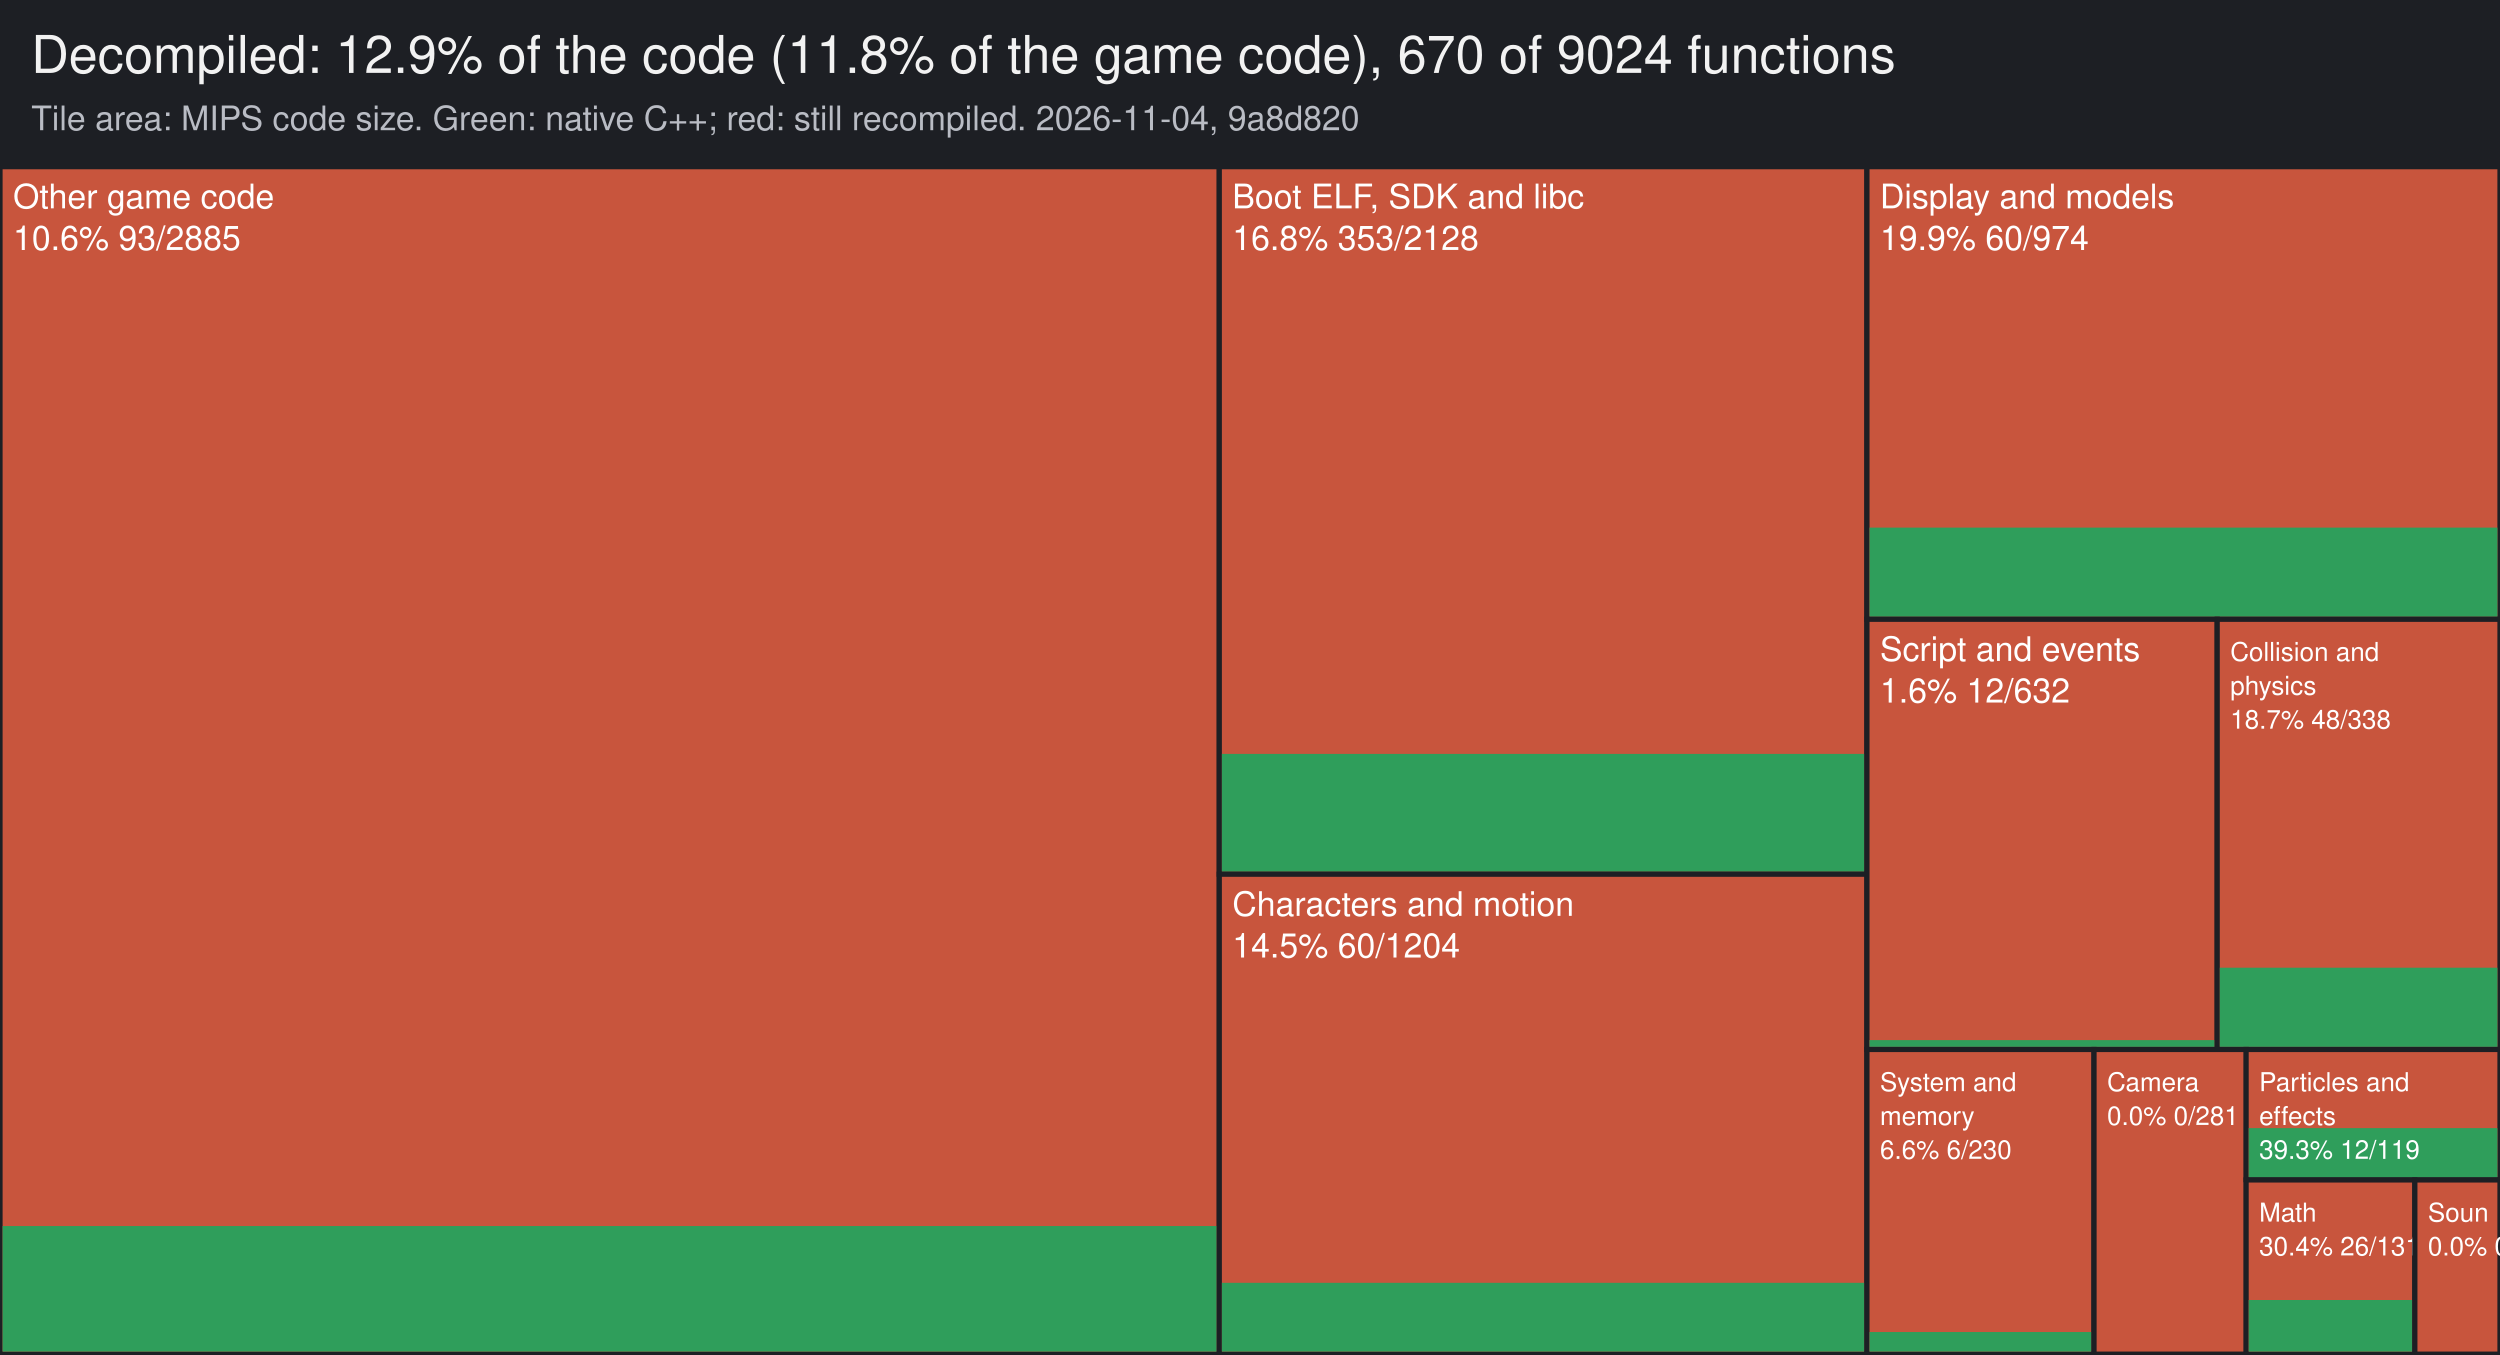
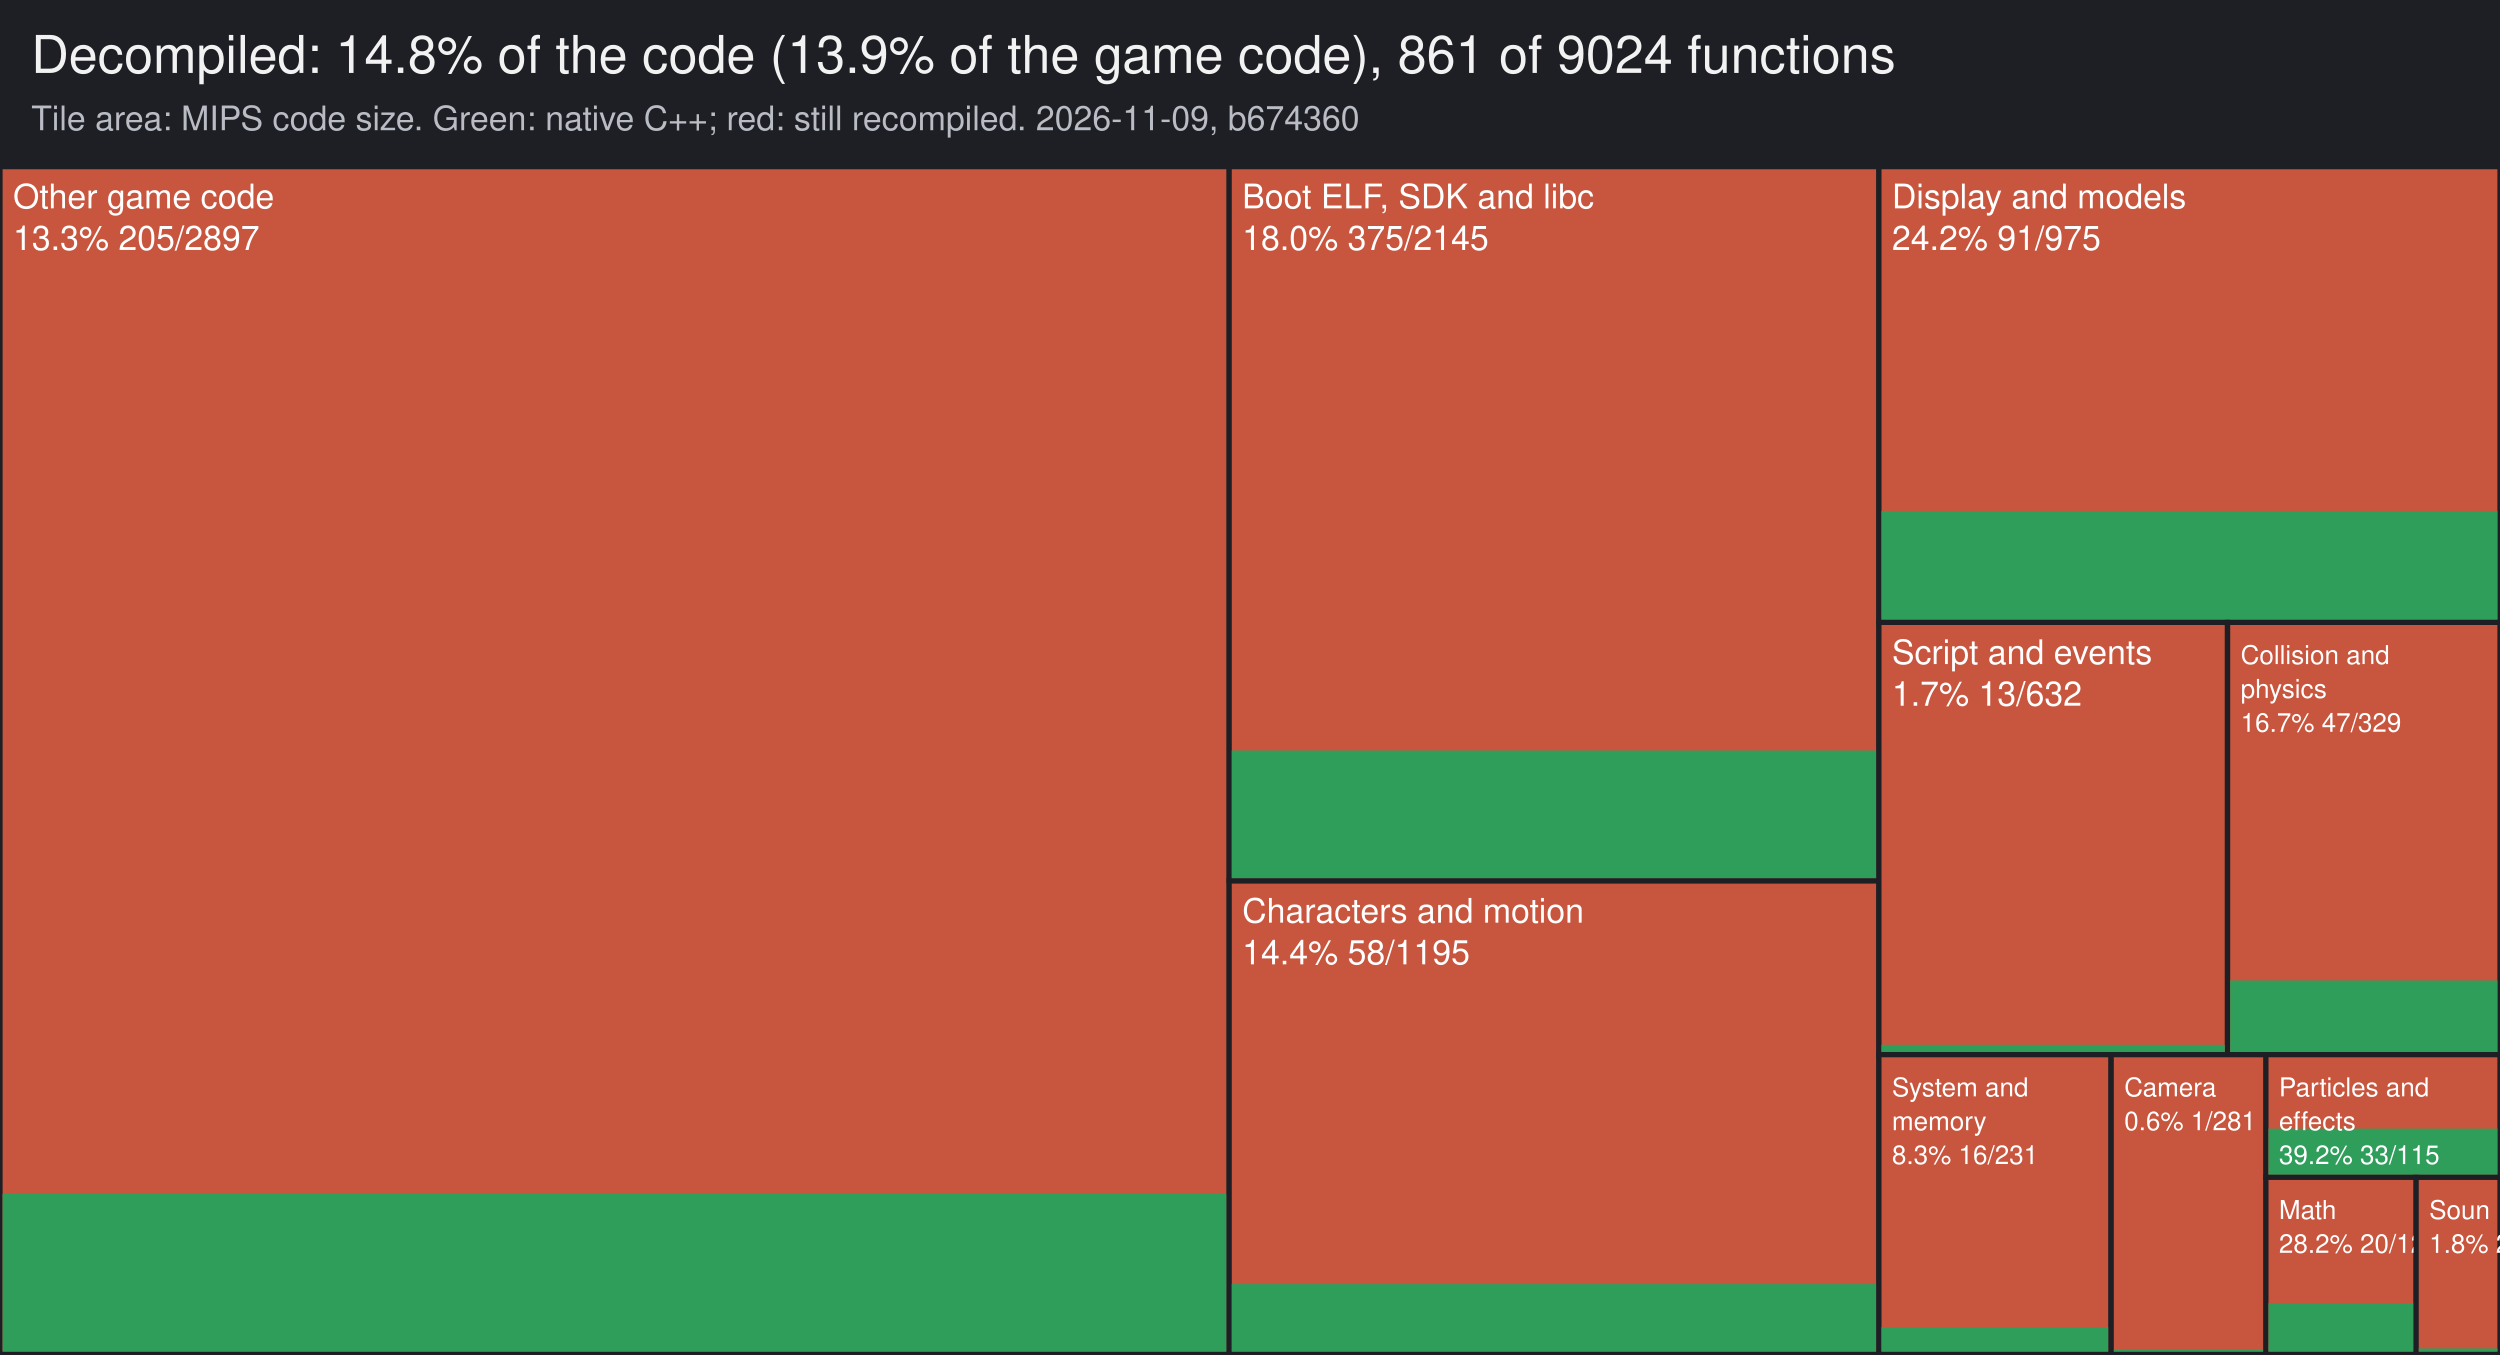
<svg xmlns="http://www.w3.org/2000/svg" width="960" height="520" font-family="Helvetica, Arial, sans-serif">
  <rect width="100%" height="100%" fill="#1d1f24" />
-   <text x="12" y="28" font-size="20" fill="#f2f2f2">Decompiled: 12.9% of the code (11.8% of the game code), 670 of 9024 functions</text>
-   <text x="12" y="50" font-size="13" fill="#b9bcc4">Tile area: MIPS code size. Green: native C++; red: still recompiled. 2026-11-04, 9a8d820</text>
-   <rect x="0.0" y="64.0" width="468.2" height="456.0" fill="#c8553d" stroke="#1d1f24" stroke-width="2" />
-   <rect x="1.0" y="470.8" width="466.2" height="48.2" fill="#2f9e5b" />
+   <text x="12" y="28" font-size="20" fill="#f2f2f2">Decompiled: 14.8% of the code (13.9% of the game code), 861 of 9024 functions</text>
+   <text x="12" y="50" font-size="13" fill="#b9bcc4">Tile area: MIPS code size. Green: native C++; red: still recompiled. 2026-11-09, b674360</text>
+   <rect x="0.0" y="64.0" width="472.0" height="456.0" fill="#c8553d" stroke="#1d1f24" stroke-width="2" />
+   <rect x="1.0" y="458.4" width="470.0" height="60.6" fill="#2f9e5b" />
  <text x="5.0" y="80.0" font-size="13" fill="#ffffff">Other game code</text>
-   <text x="5.0" y="96.0" font-size="13" fill="#ffffff">10.6%  93/2885</text>
-   <rect x="468.2" y="64.0" width="248.7" height="271.7" fill="#c8553d" stroke="#1d1f24" stroke-width="2" />
-   <rect x="469.2" y="289.5" width="246.7" height="45.2" fill="#2f9e5b" />
-   <text x="473.2" y="80.0" font-size="13" fill="#ffffff">Boot ELF, SDK and libc</text>
-   <text x="473.2" y="96.0" font-size="13" fill="#ffffff">16.8%  353/2128</text>
-   <rect x="468.2" y="335.7" width="248.7" height="184.3" fill="#c8553d" stroke="#1d1f24" stroke-width="2" />
-   <rect x="469.2" y="492.6" width="246.7" height="26.4" fill="#2f9e5b" />
-   <text x="473.2" y="351.7" font-size="13" fill="#ffffff">Characters and motion</text>
-   <text x="473.2" y="367.7" font-size="13" fill="#ffffff">14.5%  60/1204</text>
-   <rect x="716.9" y="64.0" width="243.1" height="173.8" fill="#c8553d" stroke="#1d1f24" stroke-width="2" />
-   <rect x="717.9" y="202.6" width="241.1" height="34.2" fill="#2f9e5b" />
-   <text x="721.9" y="80.0" font-size="13" fill="#ffffff">Display and models</text>
-   <text x="721.9" y="96.0" font-size="13" fill="#ffffff">19.9%  60/974</text>
-   <rect x="716.9" y="237.8" width="134.5" height="165.2" fill="#c8553d" stroke="#1d1f24" stroke-width="2" />
-   <rect x="717.9" y="399.4" width="132.5" height="2.6" fill="#2f9e5b" />
-   <text x="721.9" y="253.8" font-size="13" fill="#ffffff">Script and events</text>
-   <text x="721.9" y="269.8" font-size="13" fill="#ffffff">1.6%  12/632</text>
-   <rect x="851.4" y="237.8" width="108.6" height="165.2" fill="#c8553d" stroke="#1d1f24" stroke-width="2" />
-   <rect x="852.4" y="371.6" width="106.6" height="30.4" fill="#2f9e5b" />
-   <text x="856.4" y="253.8" font-size="10" fill="#ffffff">Collision and</text>
-   <text x="856.4" y="266.8" font-size="10" fill="#ffffff">physics</text>
-   <text x="856.4" y="279.8" font-size="10" fill="#ffffff">18.7%  48/338</text>
-   <rect x="716.9" y="403.0" width="87.2" height="117.0" fill="#c8553d" stroke="#1d1f24" stroke-width="2" />
-   <rect x="717.9" y="511.5" width="85.2" height="7.5" fill="#2f9e5b" />
-   <text x="721.9" y="419.0" font-size="10" fill="#ffffff">System and</text>
-   <text x="721.9" y="432.0" font-size="10" fill="#ffffff">memory</text>
-   <text x="721.9" y="445.0" font-size="10" fill="#ffffff">6.6%  6/230</text>
-   <rect x="804.1" y="403.0" width="58.5" height="117.0" fill="#c8553d" stroke="#1d1f24" stroke-width="2" />
-   <rect x="805.1" y="519.0" width="56.5" height="0.0" fill="#2f9e5b" />
-   <text x="809.1" y="419.0" font-size="10" fill="#ffffff">Camera</text>
-   <text x="809.1" y="432.0" font-size="10" fill="#ffffff">0.0%  0/281</text>
-   <rect x="862.5" y="403.0" width="97.5" height="50.0" fill="#c8553d" stroke="#1d1f24" stroke-width="2" />
-   <rect x="863.5" y="433.2" width="95.5" height="18.9" fill="#2f9e5b" />
-   <text x="867.5" y="419.0" font-size="10" fill="#ffffff">Particles and</text>
-   <text x="867.5" y="432.0" font-size="10" fill="#ffffff">effects</text>
-   <text x="867.5" y="445.0" font-size="10" fill="#ffffff">39.3%  12/119</text>
-   <rect x="862.5" y="453.1" width="64.8" height="66.9" fill="#c8553d" stroke="#1d1f24" stroke-width="2" />
-   <rect x="863.5" y="499.2" width="62.8" height="19.8" fill="#2f9e5b" />
-   <text x="867.5" y="469.1" font-size="10" fill="#ffffff">Math</text>
-   <text x="867.5" y="482.1" font-size="10" fill="#ffffff">30.4%  26/131</text>
-   <rect x="927.3" y="453.1" width="32.7" height="66.9" fill="#c8553d" stroke="#1d1f24" stroke-width="2" />
-   <rect x="928.3" y="519.0" width="30.7" height="0.0" fill="#2f9e5b" />
-   <text x="932.3" y="469.1" font-size="10" fill="#ffffff">Soun</text>
-   <text x="932.3" y="482.1" font-size="10" fill="#ffffff">0.0%  0/102</text>
+   <text x="5.0" y="96.0" font-size="13" fill="#ffffff">13.3%  205/2897</text>
+   <rect x="472.0" y="64.0" width="249.5" height="274.3" fill="#c8553d" stroke="#1d1f24" stroke-width="2" />
+   <rect x="473.0" y="288.2" width="247.5" height="49.1" fill="#2f9e5b" />
+   <text x="477.0" y="80.0" font-size="13" fill="#ffffff">Boot ELF, SDK and libc</text>
+   <text x="477.0" y="96.0" font-size="13" fill="#ffffff">18.0%  375/2145</text>
+   <rect x="472.0" y="338.3" width="249.5" height="181.7" fill="#c8553d" stroke="#1d1f24" stroke-width="2" />
+   <rect x="473.0" y="493.1" width="247.5" height="25.9" fill="#2f9e5b" />
+   <text x="477.0" y="354.3" font-size="13" fill="#ffffff">Characters and motion</text>
+   <text x="477.0" y="370.3" font-size="13" fill="#ffffff">14.4%  58/1195</text>
+   <rect x="721.5" y="64.0" width="238.5" height="175.0" fill="#c8553d" stroke="#1d1f24" stroke-width="2" />
+   <rect x="722.5" y="196.2" width="236.5" height="41.8" fill="#2f9e5b" />
+   <text x="726.5" y="80.0" font-size="13" fill="#ffffff">Display and models</text>
+   <text x="726.5" y="96.0" font-size="13" fill="#ffffff">24.2%  91/975</text>
+   <rect x="721.5" y="239.0" width="133.8" height="166.0" fill="#c8553d" stroke="#1d1f24" stroke-width="2" />
+   <rect x="722.5" y="401.2" width="131.8" height="2.8" fill="#2f9e5b" />
+   <text x="726.5" y="255.0" font-size="13" fill="#ffffff">Script and events</text>
+   <text x="726.5" y="271.0" font-size="13" fill="#ffffff">1.7%  13/632</text>
+   <rect x="855.4" y="239.0" width="104.6" height="166.0" fill="#c8553d" stroke="#1d1f24" stroke-width="2" />
+   <rect x="856.4" y="376.5" width="102.6" height="27.5" fill="#2f9e5b" />
+   <text x="860.4" y="255.0" font-size="10" fill="#ffffff">Collision and</text>
+   <text x="860.4" y="268.0" font-size="10" fill="#ffffff">physics</text>
+   <text x="860.4" y="281.0" font-size="10" fill="#ffffff">16.7%  47/329</text>
+   <rect x="721.5" y="405.0" width="89.1" height="115.0" fill="#c8553d" stroke="#1d1f24" stroke-width="2" />
+   <rect x="722.5" y="509.6" width="87.1" height="9.4" fill="#2f9e5b" />
+   <text x="726.5" y="421.0" font-size="10" fill="#ffffff">System and</text>
+   <text x="726.5" y="434.0" font-size="10" fill="#ffffff">memory</text>
+   <text x="726.5" y="447.0" font-size="10" fill="#ffffff">8.3%  16/231</text>
+   <rect x="810.7" y="405.0" width="59.5" height="115.0" fill="#c8553d" stroke="#1d1f24" stroke-width="2" />
+   <rect x="811.7" y="518.3" width="57.5" height="0.7" fill="#2f9e5b" />
+   <text x="815.7" y="421.0" font-size="10" fill="#ffffff">Camera</text>
+   <text x="815.7" y="434.0" font-size="10" fill="#ffffff">0.6%  1/281</text>
+   <rect x="870.1" y="405.0" width="89.9" height="47.1" fill="#c8553d" stroke="#1d1f24" stroke-width="2" />
+   <rect x="871.1" y="433.4" width="87.9" height="17.7" fill="#2f9e5b" />
+   <text x="875.1" y="421.0" font-size="10" fill="#ffffff">Particles and</text>
+   <text x="875.1" y="434.0" font-size="10" fill="#ffffff">effects</text>
+   <text x="875.1" y="447.0" font-size="10" fill="#ffffff">39.2%  33/115</text>
+   <rect x="870.1" y="452.1" width="57.7" height="67.9" fill="#c8553d" stroke="#1d1f24" stroke-width="2" />
+   <rect x="871.1" y="500.4" width="55.7" height="18.6" fill="#2f9e5b" />
+   <text x="875.1" y="468.1" font-size="10" fill="#ffffff">Math</text>
+   <text x="875.1" y="481.1" font-size="10" fill="#ffffff">28.2%  20/122</text>
+   <rect x="927.8" y="452.1" width="32.2" height="67.9" fill="#c8553d" stroke="#1d1f24" stroke-width="2" />
+   <rect x="928.8" y="517.8" width="30.2" height="1.2" fill="#2f9e5b" />
+   <text x="932.8" y="468.1" font-size="10" fill="#ffffff">Soun</text>
+   <text x="932.8" y="481.1" font-size="10" fill="#ffffff">1.8%  2/102</text>
</svg>
